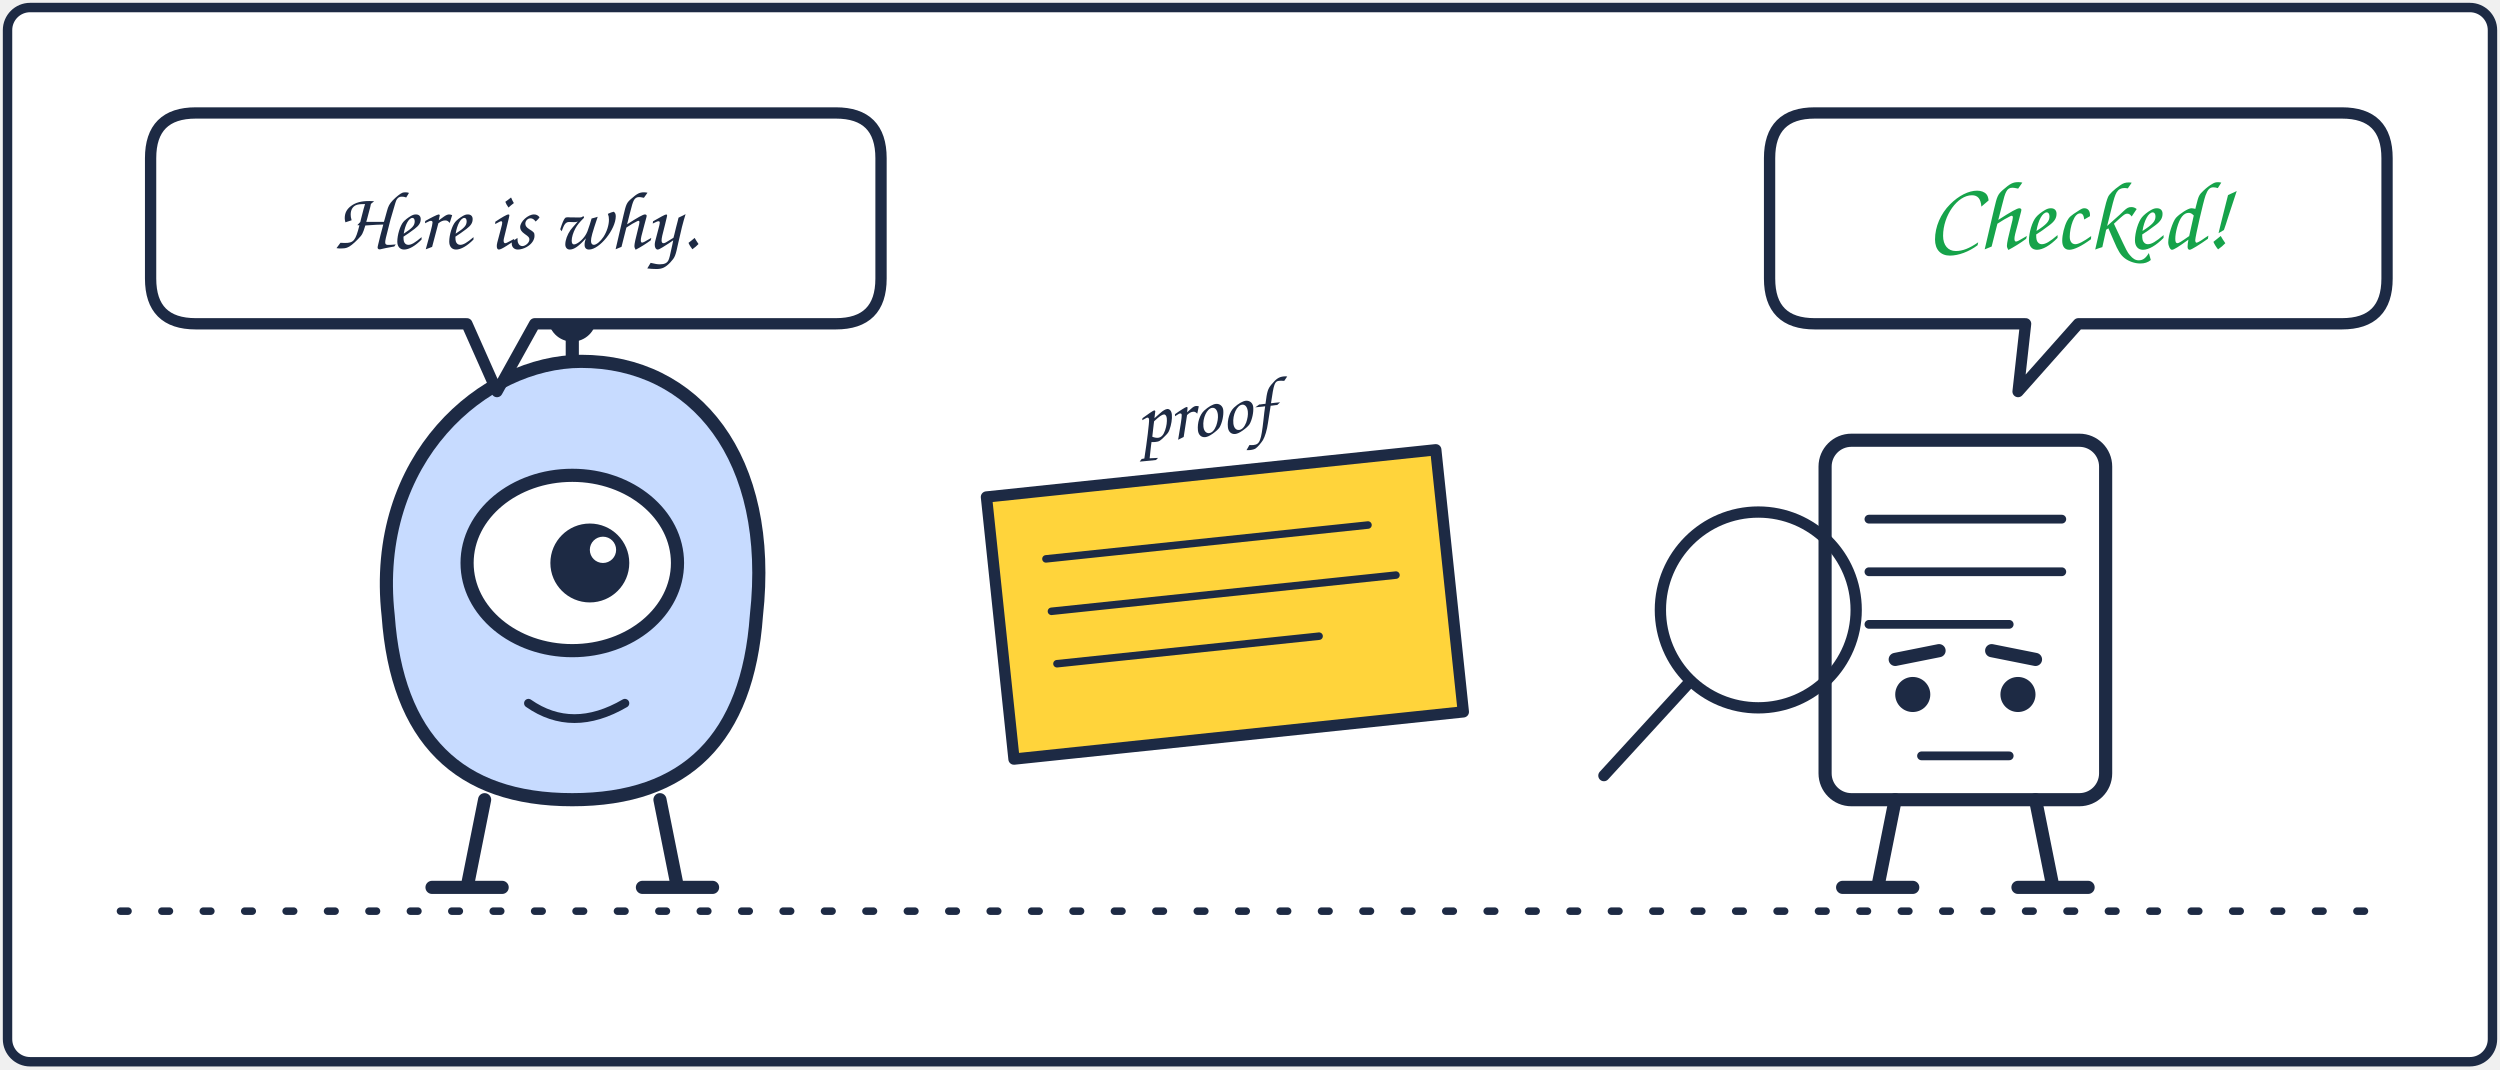
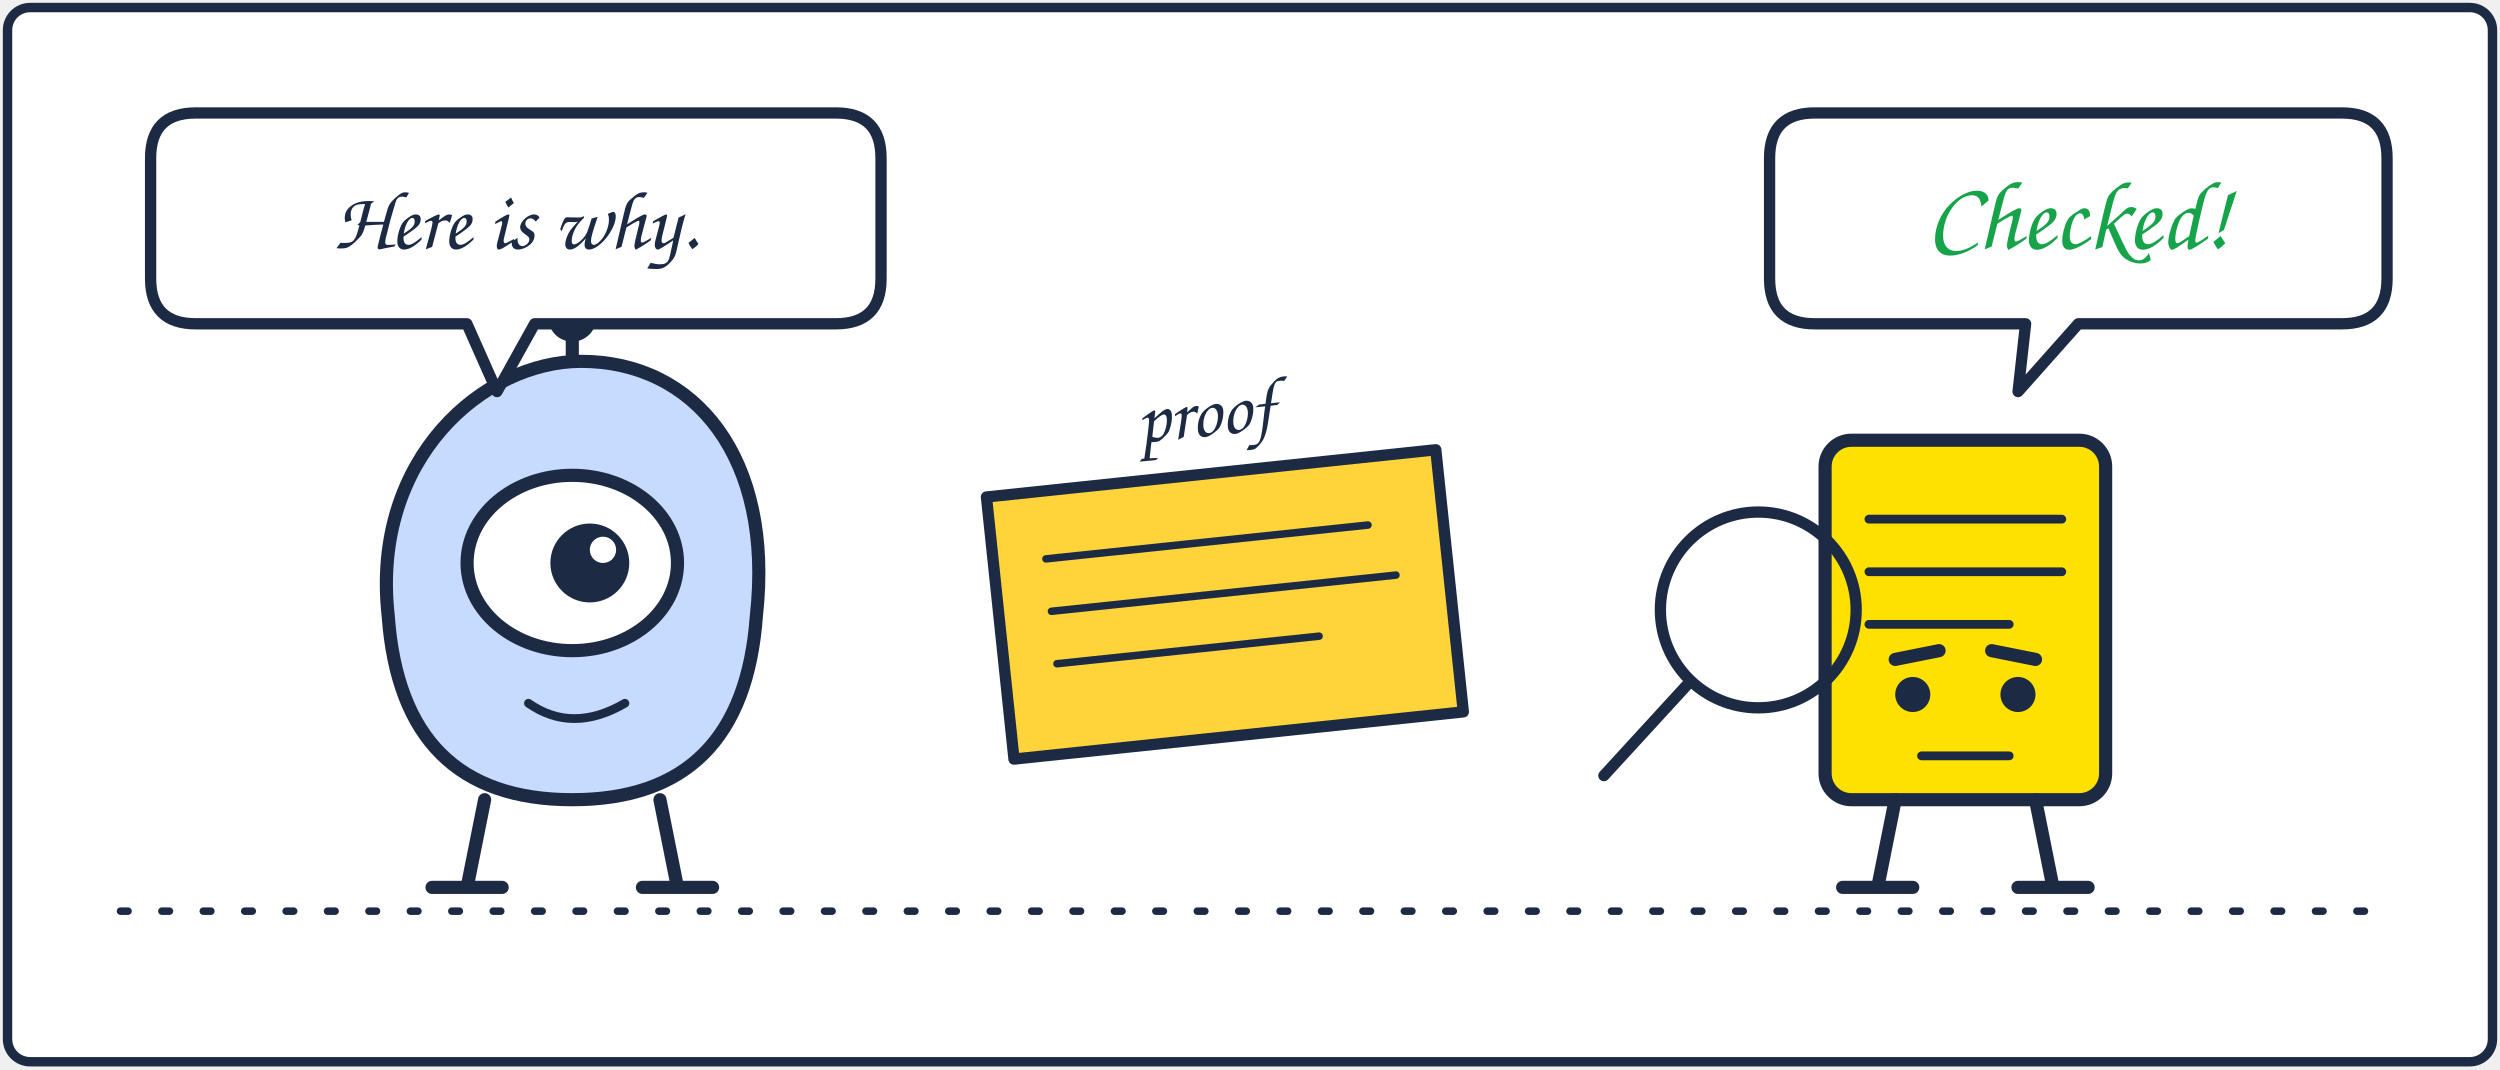
<svg xmlns="http://www.w3.org/2000/svg" viewBox="-12 -12 664 284" width="664" height="284" role="img">
  <style>
  .ln { fill: none; stroke: #1d2a44; stroke-width: 3; stroke-linecap: round; stroke-linejoin: round; }
  .thin { stroke-width: 2; }
  .inkf { fill: #1d2a44; }
  .paperf { fill: #ffffff; stroke: #1d2a44; stroke-width: 3; stroke-linejoin: round; }
  .skyf { fill: #c7dbff; stroke: #1d2a44; stroke-width: 3; stroke-linejoin: round; }
  .hif { fill: #ffd43b; stroke: #1d2a44; stroke-width: 3; stroke-linejoin: round; }
  .okl { fill: none; stroke: #16a34a; stroke-width: 4; stroke-linejoin: round; }
  .nol { fill: none; stroke: #dc2626; stroke-width: 4; stroke-linejoin: round; }
  .hand { font-family: "Patrick Hand", "Comic Neue", "Comic Sans MS", "Chalkboard SE", cursive; fill: #1d2a44; }
  .handok { font-family: "Patrick Hand", "Comic Neue", "Comic Sans MS", "Chalkboard SE", cursive; fill: #16a34a; }
  .handno { font-family: "Patrick Hand", "Comic Neue", "Comic Sans MS", "Chalkboard SE", cursive; fill: #dc2626; }
  .mono { font-family: "JetBrains Mono", Menlo, Consolas, monospace; fill: #1d2a44; }
</style>
  <defs>
    <symbol id="mind" viewBox="0 0 120 140">
      <path class="skyf" d="M18 70 C14 34 40 12 62 12 C88 12 106 34 102 70 C100 98 86 112 60 112 C34 112 20 98 18 70 Z" />
      <ellipse class="paperf" cx="60" cy="58" rx="24" ry="20" />
      <g class="blink">
        <circle class="inkf" cx="64" cy="58" r="9" />
        <circle fill="#ffffff" cx="67" cy="55" r="3" />
      </g>
      <path class="ln thin" d="M50 90 Q60 97 72 90" />
      <path class="ln" d="M40 112 L36 132 M80 112 L84 132 M28 132 L44 132 M76 132 L92 132" />
      <path class="ln" d="M60 12 L60 2" />
      <circle class="hif" cx="60" cy="2" r="4" />
    </symbol>
    <symbol id="checker" viewBox="0 0 120 140">
-       <rect class="paperf" x="28" y="30" width="64" height="82" rx="6" />
+       <rect fill="#ffe100" stroke="#1d2a44" stroke-width="3" stroke-linejoin="round" x="28" y="30" width="64" height="82" rx="6" />
      <path class="ln thin" d="M38 48 L82 48 M38 60 L82 60 M38 72 L70 72" />
      <circle class="paperf" cx="48" cy="20" r="0" />
      <circle class="inkf" cx="50" cy="40" r="0" />
      <path class="ln" d="M44 112 L40 132 M76 112 L80 132 M32 132 L48 132 M72 132 L88 132" />
      <circle class="inkf" cx="48" cy="88" r="4" />
      <circle class="inkf" cx="72" cy="88" r="4" />
      <path class="ln thin" d="M50 102 L70 102" />
      <path class="ln" d="M44 80 L54 78 M66 78 L76 80" />
    </symbol>
    <symbol id="chatty" viewBox="0 0 140 140">
      <path class="paperf" d="M20 30 Q20 12 40 12 L100 12 Q120 12 120 30 L120 80 Q120 98 100 98 L56 98 L34 122 L38 98 Q20 98 20 80 Z" />
      <circle class="inkf" cx="52" cy="48" r="6" />
      <circle class="inkf" cx="88" cy="48" r="6" />
      <path class="ln" d="M46 70 Q70 88 94 70" />
      <path class="ln thin" d="M124 22 L134 14 M126 40 L138 40 M124 58 L134 66" />
    </symbol>
  </defs>
  <rect x="-10" y="-10" width="660" height="280" rx="6" fill="#ffffff" stroke="#1d2a44" stroke-width="2.5" />
  <path class="ln thin" d="M20 230 L620 230" stroke-dasharray="2 9" />
  <use href="#mind" x="70" y="70" width="140" height="163" />
  <g transform="translate(250 120) rotate(-6)">
    <path class="hif" d="M0 0 L120 0 L120 70 L0 70 Z" />
    <path class="ln thin" d="M14 18 L100 18 M14 32 L106 32 M14 46 L84 46" />
    <text class="hand" x="60" y="-10" font-size="20" text-anchor="middle">proof</text>
  </g>
  <use href="#checker" x="440" y="70" width="140" height="163" />
  <circle class="ln" cx="455" cy="150" r="26" />
  <path class="ln" d="M436 170 L414 194" />
  <path class="paperf" d="M470 18 L610 18 Q622 18 622 30 L622 62 Q622 74 610 74 L540 74 L524 92 L526 74 L470 74 Q458 74 458 62 L458 30 Q458 18 470 18 Z" />
  <text class="handok" x="540" y="54" font-size="26" text-anchor="middle">Checked!</text>
  <path class="paperf" d="M40 18 L210 18 Q222 18 222 30 L222 62 Q222 74 210 74 L130 74 L120 92 L112 74 L40 74 Q28 74 28 62 L28 30 Q28 18 40 18 Z" />
  <text class="hand" x="125" y="54" font-size="22" text-anchor="middle">Here is why.</text>
</svg>
